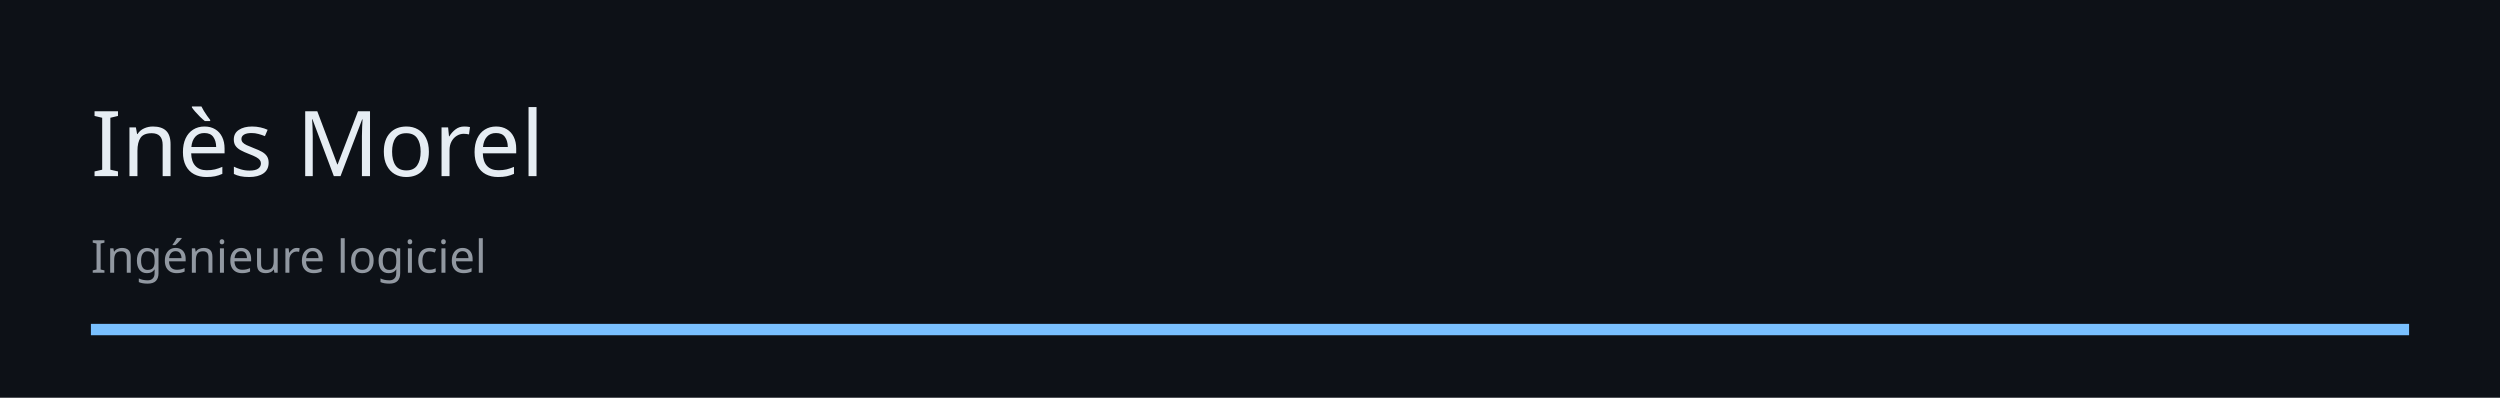
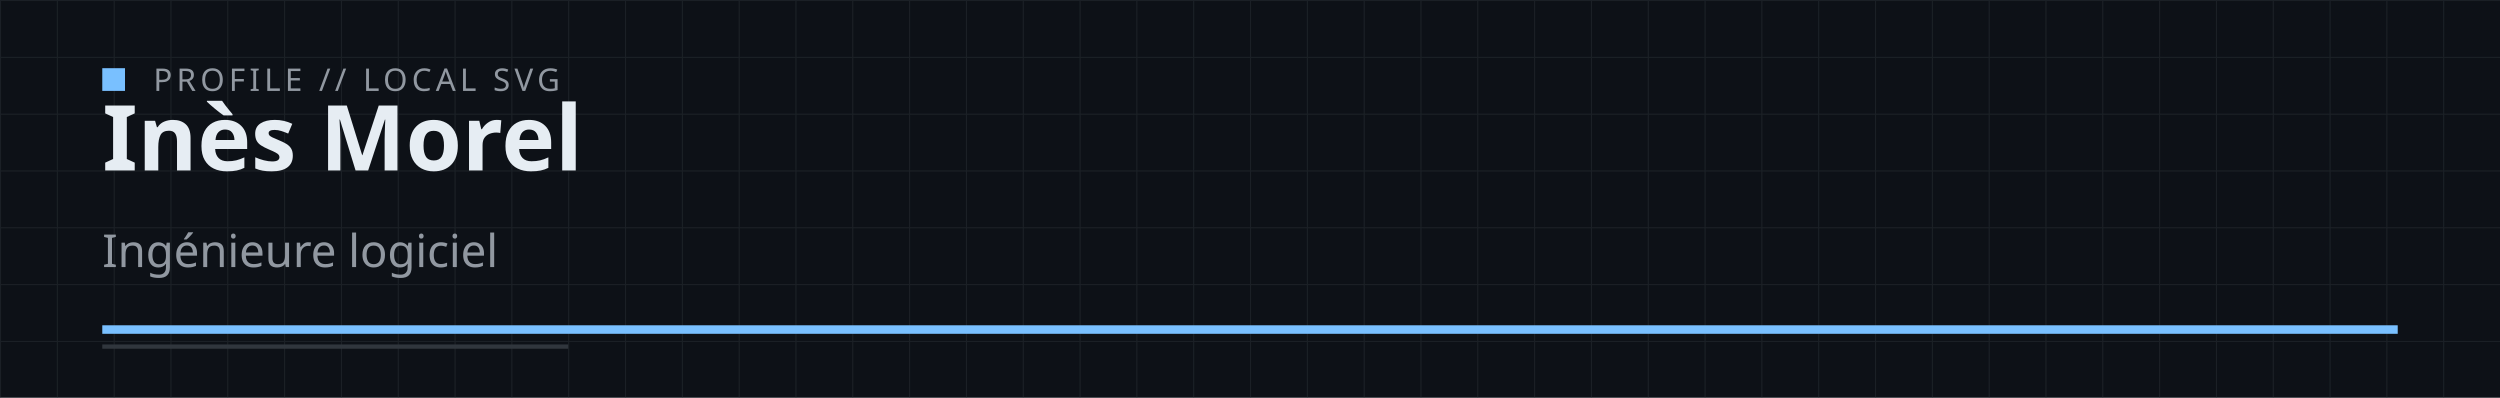
<svg xmlns="http://www.w3.org/2000/svg" width="880" height="140" viewBox="0 0 880 140" role="img">
+   <defs>
+     <pattern id="grid" width="20" height="20" patternUnits="userSpaceOnUse">
+       <path d="M 20 0 L 0 0 0 20" fill="none" stroke="#30363d" stroke-width="0.75" opacity="0.4" />
+     </pattern>
+   </defs>
  <rect width="880" height="140" fill="#0d1117" />
-   <text x="32" y="62" fill="#e6edf3" font-family="ui-sans-serif, system-ui, sans-serif" font-size="32">Inès Morel</text>
-   <text x="32" y="96" fill="#9198a1" font-family="ui-sans-serif, system-ui, sans-serif" font-size="16">Ingénieure logiciel</text>
-   <line x1="32" y1="116" x2="848" y2="116" stroke="#79c0ff" stroke-width="4" />
+   <rect width="880" height="140" fill="url(#grid)" />
+   <rect x="36" y="24" width="8" height="8" fill="#79c0ff" />
+   <text x="54" y="32" fill="#9198a1" font-family="ui-sans-serif, system-ui, sans-serif" font-size="11" letter-spacing="1.5">PROFILE // LOCAL SVG</text>
+   <text x="36" y="60" fill="#e6edf3" font-family="ui-sans-serif, system-ui, sans-serif" font-size="32" font-weight="bold">Inès Morel</text>
+   <text x="36" y="94" fill="#9198a1" font-family="ui-sans-serif, system-ui, sans-serif" font-size="16">Ingénieure logiciel</text>
+   <line x1="36" y1="116" x2="844" y2="116" stroke="#79c0ff" stroke-width="3" />
+   <line x1="36" y1="122" x2="200" y2="122" stroke="#30363d" stroke-width="1.5" />
</svg>
